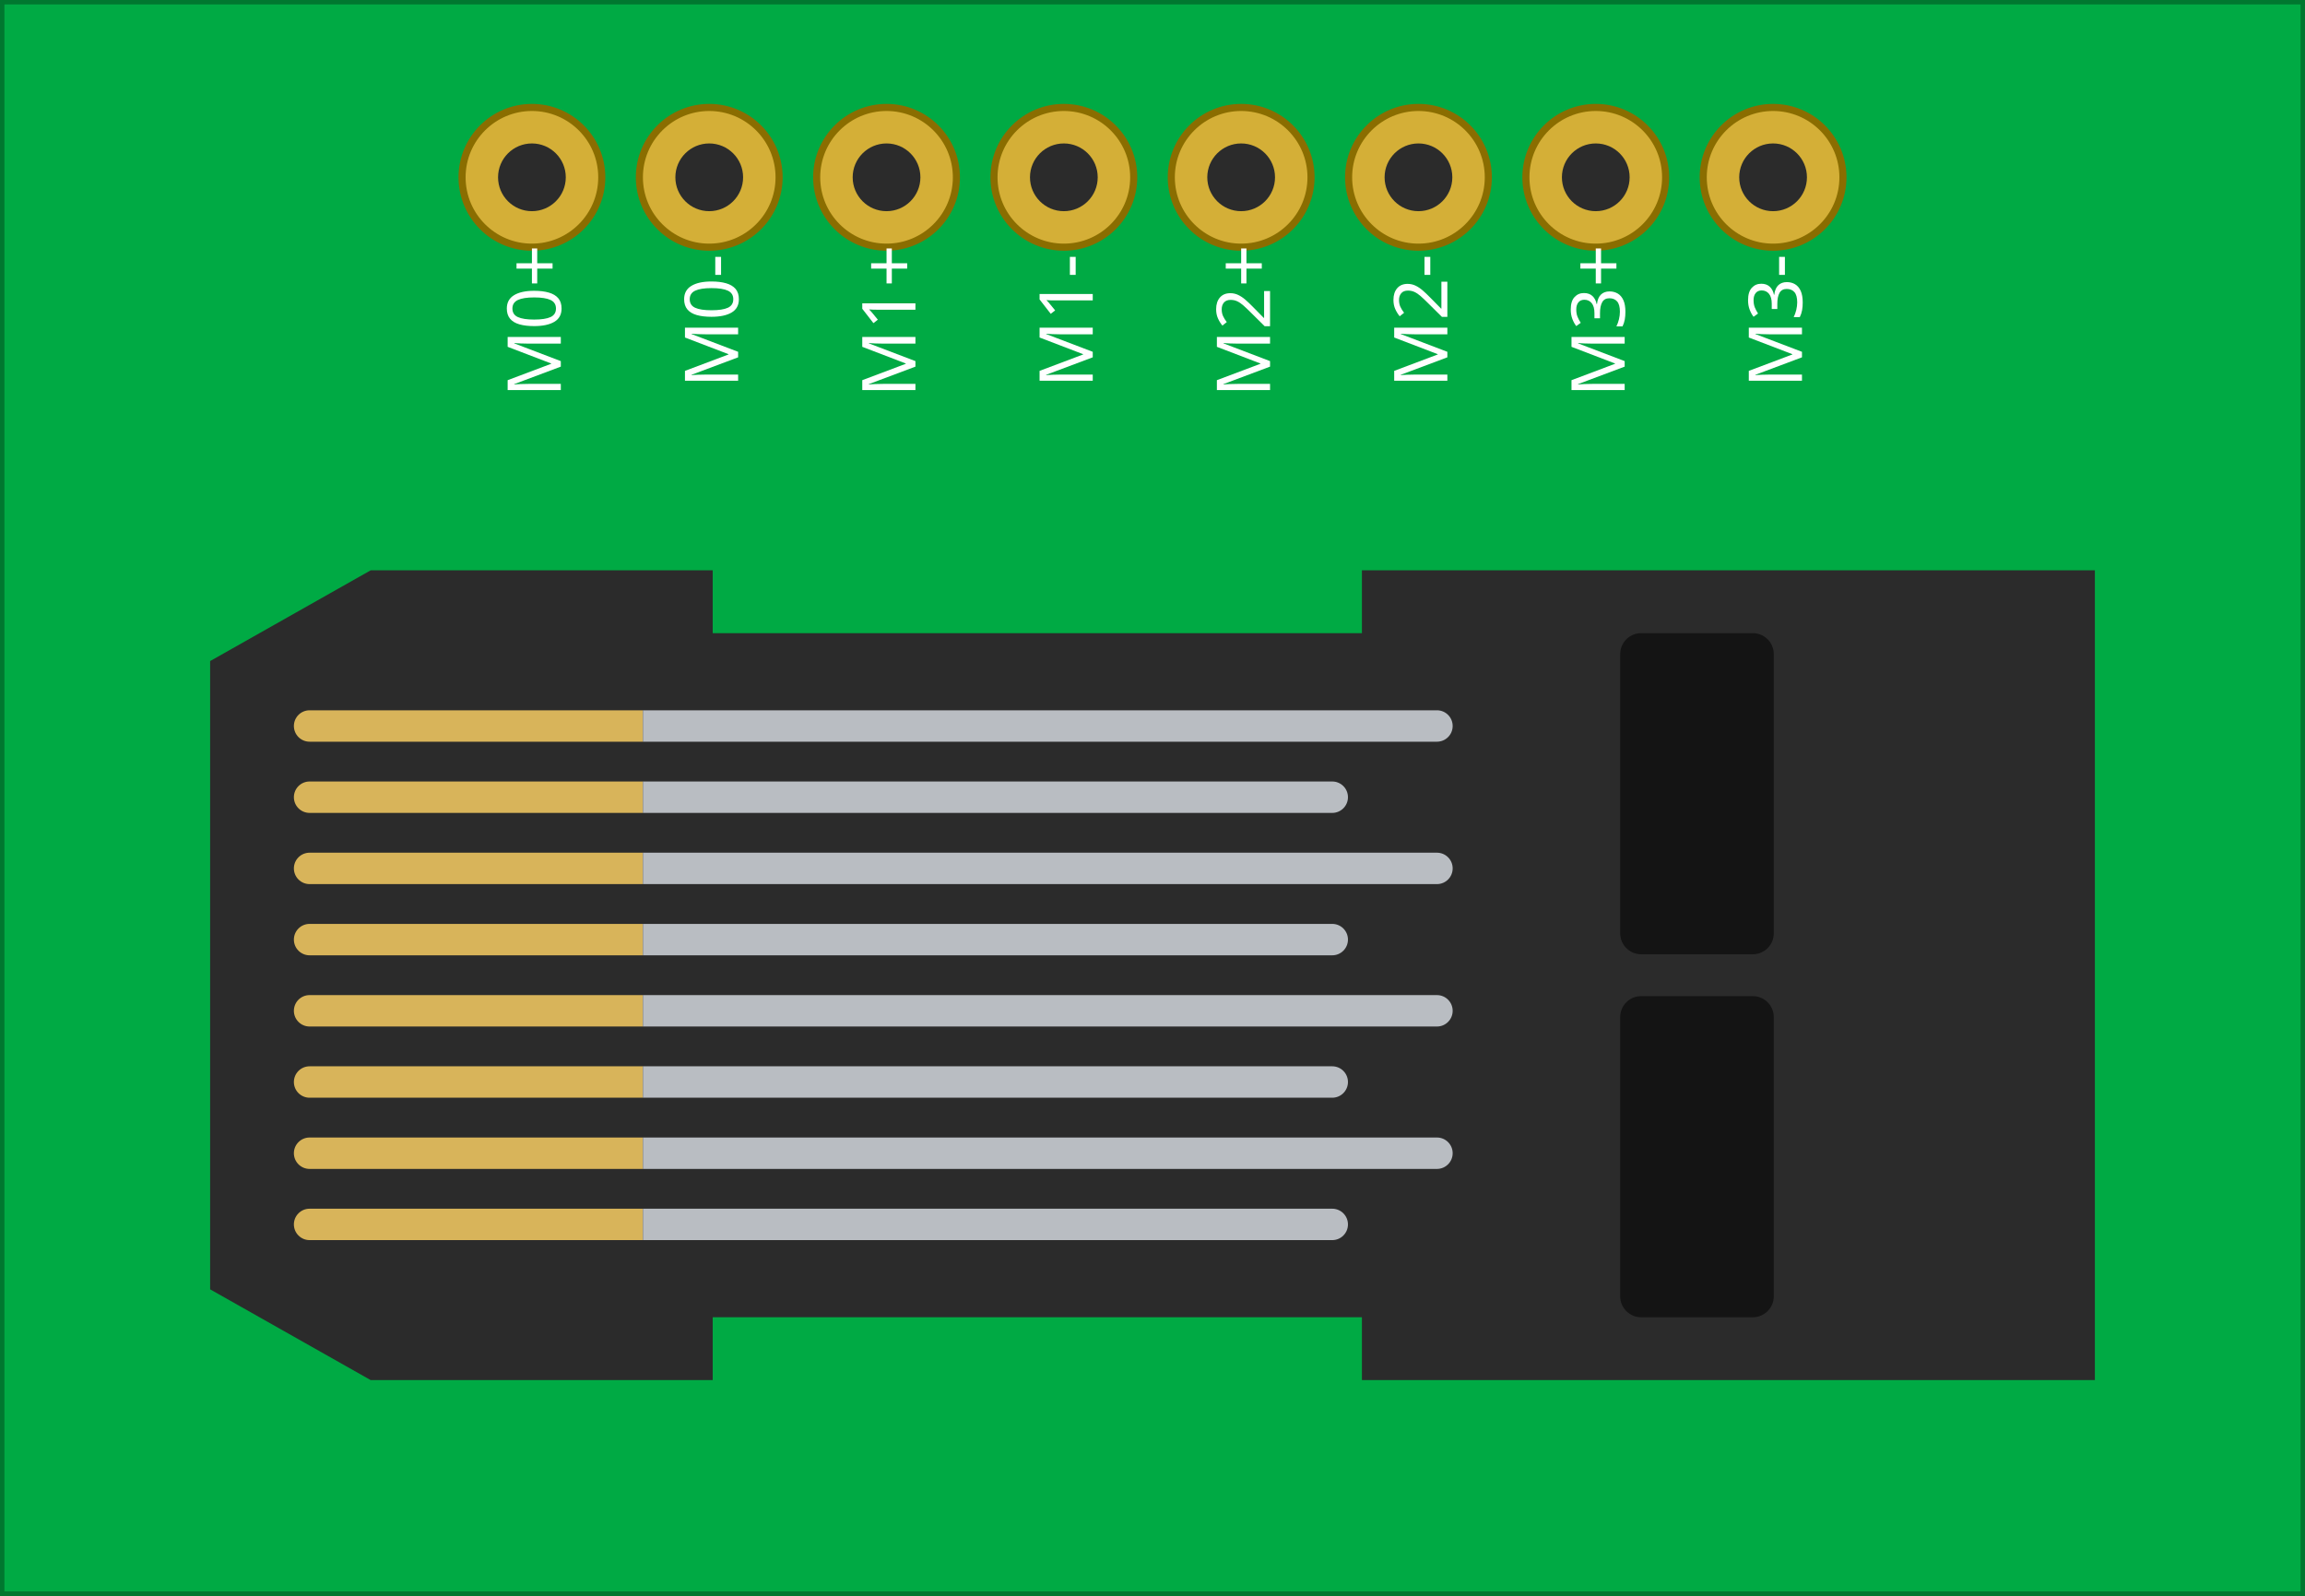
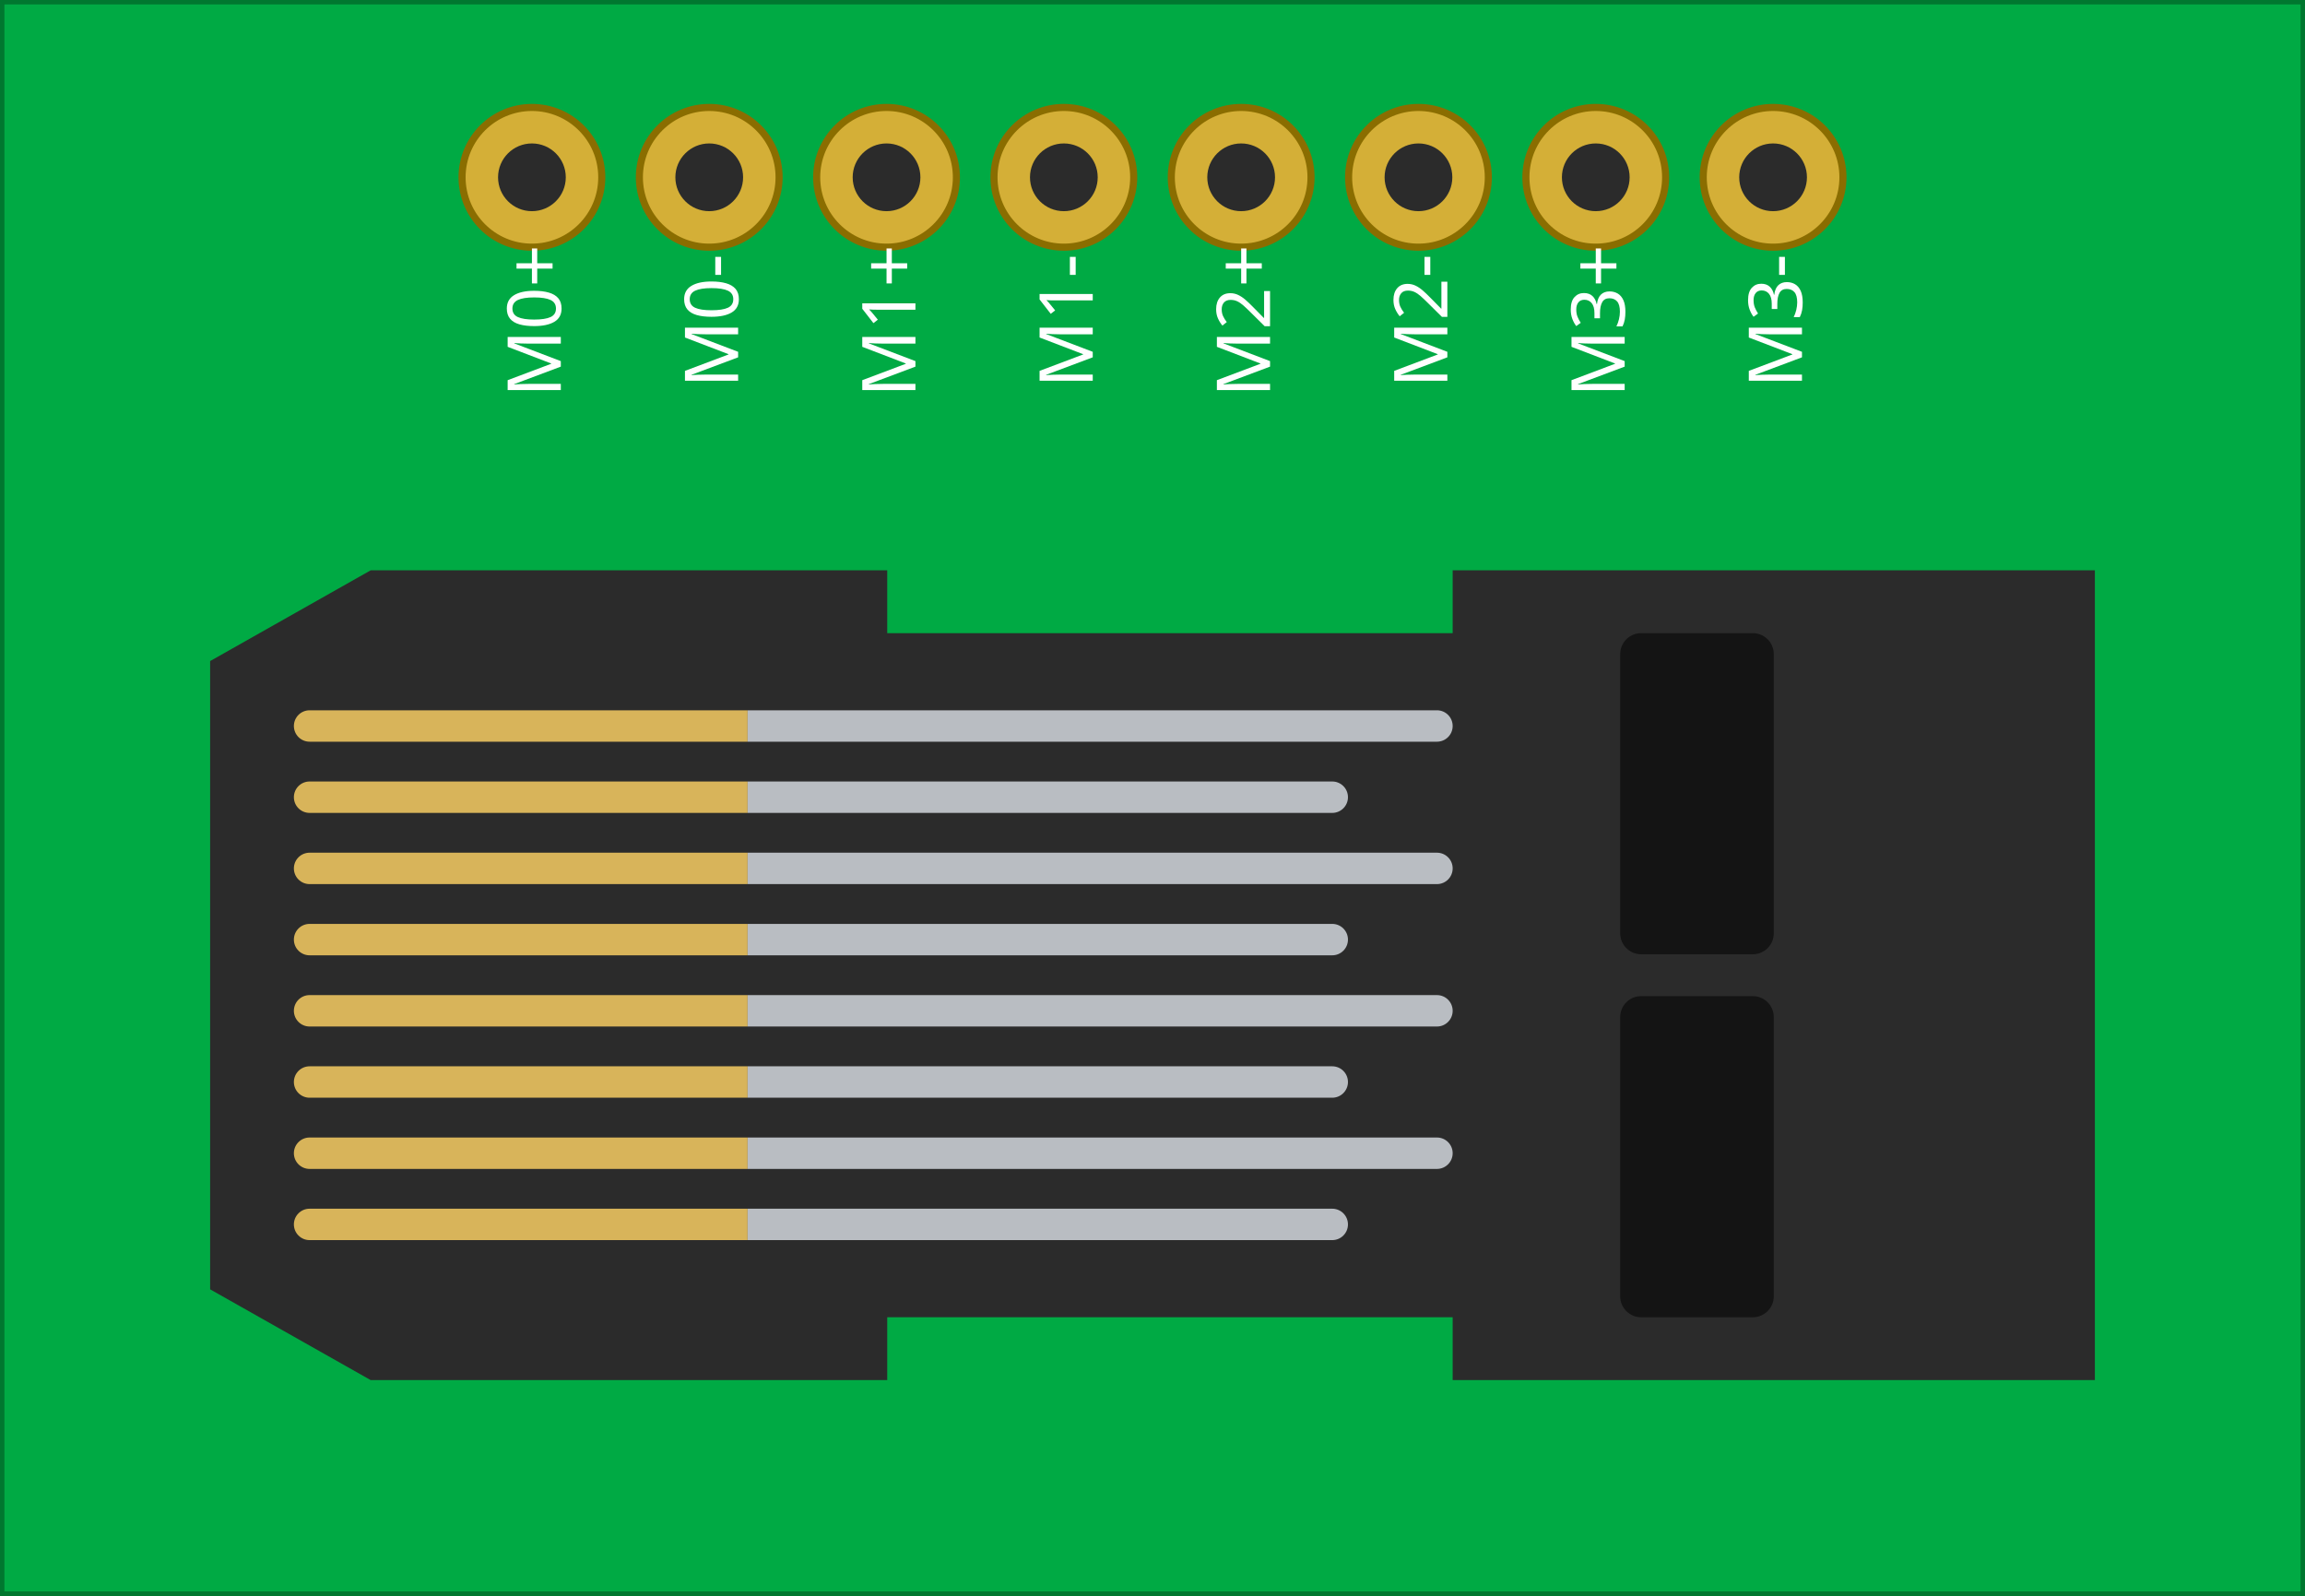
<svg xmlns="http://www.w3.org/2000/svg" width="33.02mm" height="22.86mm" viewBox="0 0 1300 900">
  <g id="breadboard">
    <rect x="0" y="0" width="1300" height="900" fill="#00aa44" stroke="#00772f" stroke-width="5" />
    <g transform="translate(650 550) scale(39.37)">
      <g id="icon">
-         <path d="M -11.2 -5.8 L -6.3 -5.8 L -6.3 -4.9 L 3.0 -4.9 L 3.0 -5.8 L 13.5 -5.8 L 13.5 5.8 L 3.0 5.8 L 3.0 4.9 L -6.3 4.9 L -6.3 5.8 L -11.2 5.8 L -13.5 4.5 L -13.5 -4.5 Z" fill="#2b2b2b" stroke="none" />
-         <path d="M -7.300 -3.795 L -12.075 -3.795 A 0.225 0.225 0 0 0 -12.075 -3.345 L -7.300 -3.345 Z" fill="#d8b45a" stroke="none" />
-         <path d="M -7.300 -3.795 L 4.075 -3.795 A 0.225 0.225 0 0 1 4.075 -3.345 L -7.300 -3.345 Z" fill="#b9bdc2" stroke="none" />
-         <path d="M -7.300 -2.775 L -12.075 -2.775 A 0.225 0.225 0 0 0 -12.075 -2.325 L -7.300 -2.325 Z" fill="#d8b45a" stroke="none" />
-         <path d="M -7.300 -2.775 L 2.575 -2.775 A 0.225 0.225 0 0 1 2.575 -2.325 L -7.300 -2.325 Z" fill="#b9bdc2" stroke="none" />
-         <path d="M -7.300 -1.755 L -12.075 -1.755 A 0.225 0.225 0 0 0 -12.075 -1.305 L -7.300 -1.305 Z" fill="#d8b45a" stroke="none" />
-         <path d="M -7.300 -1.755 L 4.075 -1.755 A 0.225 0.225 0 0 1 4.075 -1.305 L -7.300 -1.305 Z" fill="#b9bdc2" stroke="none" />
-         <path d="M -7.300 -0.735 L -12.075 -0.735 A 0.225 0.225 0 0 0 -12.075 -0.285 L -7.300 -0.285 Z" fill="#d8b45a" stroke="none" />
-         <path d="M -7.300 -0.735 L 2.575 -0.735 A 0.225 0.225 0 0 1 2.575 -0.285 L -7.300 -0.285 Z" fill="#b9bdc2" stroke="none" />
-         <path d="M -7.300 0.285 L -12.075 0.285 A 0.225 0.225 0 0 0 -12.075 0.735 L -7.300 0.735 Z" fill="#d8b45a" stroke="none" />
-         <path d="M -7.300 0.285 L 4.075 0.285 A 0.225 0.225 0 0 1 4.075 0.735 L -7.300 0.735 Z" fill="#b9bdc2" stroke="none" />
-         <path d="M -7.300 1.305 L -12.075 1.305 A 0.225 0.225 0 0 0 -12.075 1.755 L -7.300 1.755 Z" fill="#d8b45a" stroke="none" />
-         <path d="M -7.300 1.305 L 2.575 1.305 A 0.225 0.225 0 0 1 2.575 1.755 L -7.300 1.755 Z" fill="#b9bdc2" stroke="none" />
-         <path d="M -7.300 2.325 L -12.075 2.325 A 0.225 0.225 0 0 0 -12.075 2.775 L -7.300 2.775 Z" fill="#d8b45a" stroke="none" />
-         <path d="M -7.300 2.325 L 4.075 2.325 A 0.225 0.225 0 0 1 4.075 2.775 L -7.300 2.775 Z" fill="#b9bdc2" stroke="none" />
-         <path d="M -7.300 3.345 L -12.075 3.345 A 0.225 0.225 0 0 0 -12.075 3.795 L -7.300 3.795 Z" fill="#d8b45a" stroke="none" />
-         <path d="M -7.300 3.345 L 2.575 3.345 A 0.225 0.225 0 0 1 2.575 3.795 L -7.300 3.795 Z" fill="#b9bdc2" stroke="none" />
+         <path d="M -11.2 -5.8 L -3.8 -5.8 L -3.8 -4.9 L 4.3 -4.9 L 4.3 -5.8 L 13.5 -5.8 L 13.5 5.8 L 4.3 5.8 L 4.3 4.9 L -3.8 4.9 L -3.8 5.8 L -11.2 5.8 L -13.5 4.5 L -13.5 -4.5 Z" fill="#2b2b2b" stroke="none" />
+         <path d="M -5.800 -3.795 L -12.075 -3.795 A 0.225 0.225 0 0 0 -12.075 -3.345 L -5.800 -3.345 Z" fill="#d8b45a" stroke="none" />
+         <path d="M -5.800 -3.795 L 4.075 -3.795 A 0.225 0.225 0 0 1 4.075 -3.345 L -5.800 -3.345 Z" fill="#b9bdc2" stroke="none" />
+         <path d="M -5.800 -2.775 L -12.075 -2.775 A 0.225 0.225 0 0 0 -12.075 -2.325 L -5.800 -2.325 Z" fill="#d8b45a" stroke="none" />
+         <path d="M -5.800 -2.775 L 2.575 -2.775 A 0.225 0.225 0 0 1 2.575 -2.325 L -5.800 -2.325 Z" fill="#b9bdc2" stroke="none" />
+         <path d="M -5.800 -1.755 L -12.075 -1.755 A 0.225 0.225 0 0 0 -12.075 -1.305 L -5.800 -1.305 Z" fill="#d8b45a" stroke="none" />
+         <path d="M -5.800 -1.755 L 4.075 -1.755 A 0.225 0.225 0 0 1 4.075 -1.305 L -5.800 -1.305 Z" fill="#b9bdc2" stroke="none" />
+         <path d="M -5.800 -0.735 L -12.075 -0.735 A 0.225 0.225 0 0 0 -12.075 -0.285 L -5.800 -0.285 Z" fill="#d8b45a" stroke="none" />
+         <path d="M -5.800 -0.735 L 2.575 -0.735 A 0.225 0.225 0 0 1 2.575 -0.285 L -5.800 -0.285 Z" fill="#b9bdc2" stroke="none" />
+         <path d="M -5.800 0.285 L -12.075 0.285 A 0.225 0.225 0 0 0 -12.075 0.735 L -5.800 0.735 Z" fill="#d8b45a" stroke="none" />
+         <path d="M -5.800 0.285 L 4.075 0.285 A 0.225 0.225 0 0 1 4.075 0.735 L -5.800 0.735 Z" fill="#b9bdc2" stroke="none" />
+         <path d="M -5.800 1.305 L -12.075 1.305 A 0.225 0.225 0 0 0 -12.075 1.755 L -5.800 1.755 Z" fill="#d8b45a" stroke="none" />
+         <path d="M -5.800 1.305 L 2.575 1.305 A 0.225 0.225 0 0 1 2.575 1.755 L -5.800 1.755 Z" fill="#b9bdc2" stroke="none" />
+         <path d="M -5.800 2.325 L -12.075 2.325 A 0.225 0.225 0 0 0 -12.075 2.775 L -5.800 2.775 Z" fill="#d8b45a" stroke="none" />
+         <path d="M -5.800 2.325 L 4.075 2.325 A 0.225 0.225 0 0 1 4.075 2.775 L -5.800 2.775 Z" fill="#b9bdc2" stroke="none" />
+         <path d="M -5.800 3.345 L -12.075 3.345 A 0.225 0.225 0 0 0 -12.075 3.795 L -5.800 3.795 Z" fill="#d8b45a" stroke="none" />
+         <path d="M -5.800 3.345 L 2.575 3.345 A 0.225 0.225 0 0 1 2.575 3.795 L -5.800 3.795 Z" fill="#b9bdc2" stroke="none" />
        <rect x="6.70" y="-4.90" width="2.20" height="4.60" rx="0.30" fill="#141414" stroke="none" />
        <rect x="6.70" y="0.30" width="2.20" height="4.60" rx="0.30" fill="#141414" stroke="none" />
      </g>
    </g>
    <circle id="connector0pin" connectorname="M0+" cx="300" cy="100" r="39.4" fill="#d4af37" stroke="#8a6d00" stroke-width="4" />
    <circle cx="300" cy="100" r="19.1" fill="#2b2b2b" />
    <text x="300" y="181" font-size="42" fill="#ffffff" text-anchor="middle" dominant-baseline="central" font-family="DroidSans" transform="rotate(-90 300 181)">M0+</text>
    <circle id="connector1pin" connectorname="M0-" cx="400" cy="100" r="39.4" fill="#d4af37" stroke="#8a6d00" stroke-width="4" />
    <circle cx="400" cy="100" r="19.1" fill="#2b2b2b" />
    <text x="400" y="181" font-size="42" fill="#ffffff" text-anchor="middle" dominant-baseline="central" font-family="DroidSans" transform="rotate(-90 400 181)">M0-</text>
    <circle id="connector2pin" connectorname="M1+" cx="500" cy="100" r="39.4" fill="#d4af37" stroke="#8a6d00" stroke-width="4" />
    <circle cx="500" cy="100" r="19.1" fill="#2b2b2b" />
    <text x="500" y="181" font-size="42" fill="#ffffff" text-anchor="middle" dominant-baseline="central" font-family="DroidSans" transform="rotate(-90 500 181)">M1+</text>
    <circle id="connector3pin" connectorname="M1-" cx="600" cy="100" r="39.4" fill="#d4af37" stroke="#8a6d00" stroke-width="4" />
    <circle cx="600" cy="100" r="19.1" fill="#2b2b2b" />
    <text x="600" y="181" font-size="42" fill="#ffffff" text-anchor="middle" dominant-baseline="central" font-family="DroidSans" transform="rotate(-90 600 181)">M1-</text>
    <circle id="connector4pin" connectorname="M2+" cx="700" cy="100" r="39.4" fill="#d4af37" stroke="#8a6d00" stroke-width="4" />
    <circle cx="700" cy="100" r="19.1" fill="#2b2b2b" />
    <text x="700" y="181" font-size="42" fill="#ffffff" text-anchor="middle" dominant-baseline="central" font-family="DroidSans" transform="rotate(-90 700 181)">M2+</text>
    <circle id="connector5pin" connectorname="M2-" cx="800" cy="100" r="39.4" fill="#d4af37" stroke="#8a6d00" stroke-width="4" />
    <circle cx="800" cy="100" r="19.1" fill="#2b2b2b" />
    <text x="800" y="181" font-size="42" fill="#ffffff" text-anchor="middle" dominant-baseline="central" font-family="DroidSans" transform="rotate(-90 800 181)">M2-</text>
    <circle id="connector6pin" connectorname="M3+" cx="900" cy="100" r="39.4" fill="#d4af37" stroke="#8a6d00" stroke-width="4" />
    <circle cx="900" cy="100" r="19.1" fill="#2b2b2b" />
    <text x="900" y="181" font-size="42" fill="#ffffff" text-anchor="middle" dominant-baseline="central" font-family="DroidSans" transform="rotate(-90 900 181)">M3+</text>
    <circle id="connector7pin" connectorname="M3-" cx="1000" cy="100" r="39.4" fill="#d4af37" stroke="#8a6d00" stroke-width="4" />
    <circle cx="1000" cy="100" r="19.1" fill="#2b2b2b" />
    <text x="1000" y="181" font-size="42" fill="#ffffff" text-anchor="middle" dominant-baseline="central" font-family="DroidSans" transform="rotate(-90 1000 181)">M3-</text>
  </g>
</svg>
